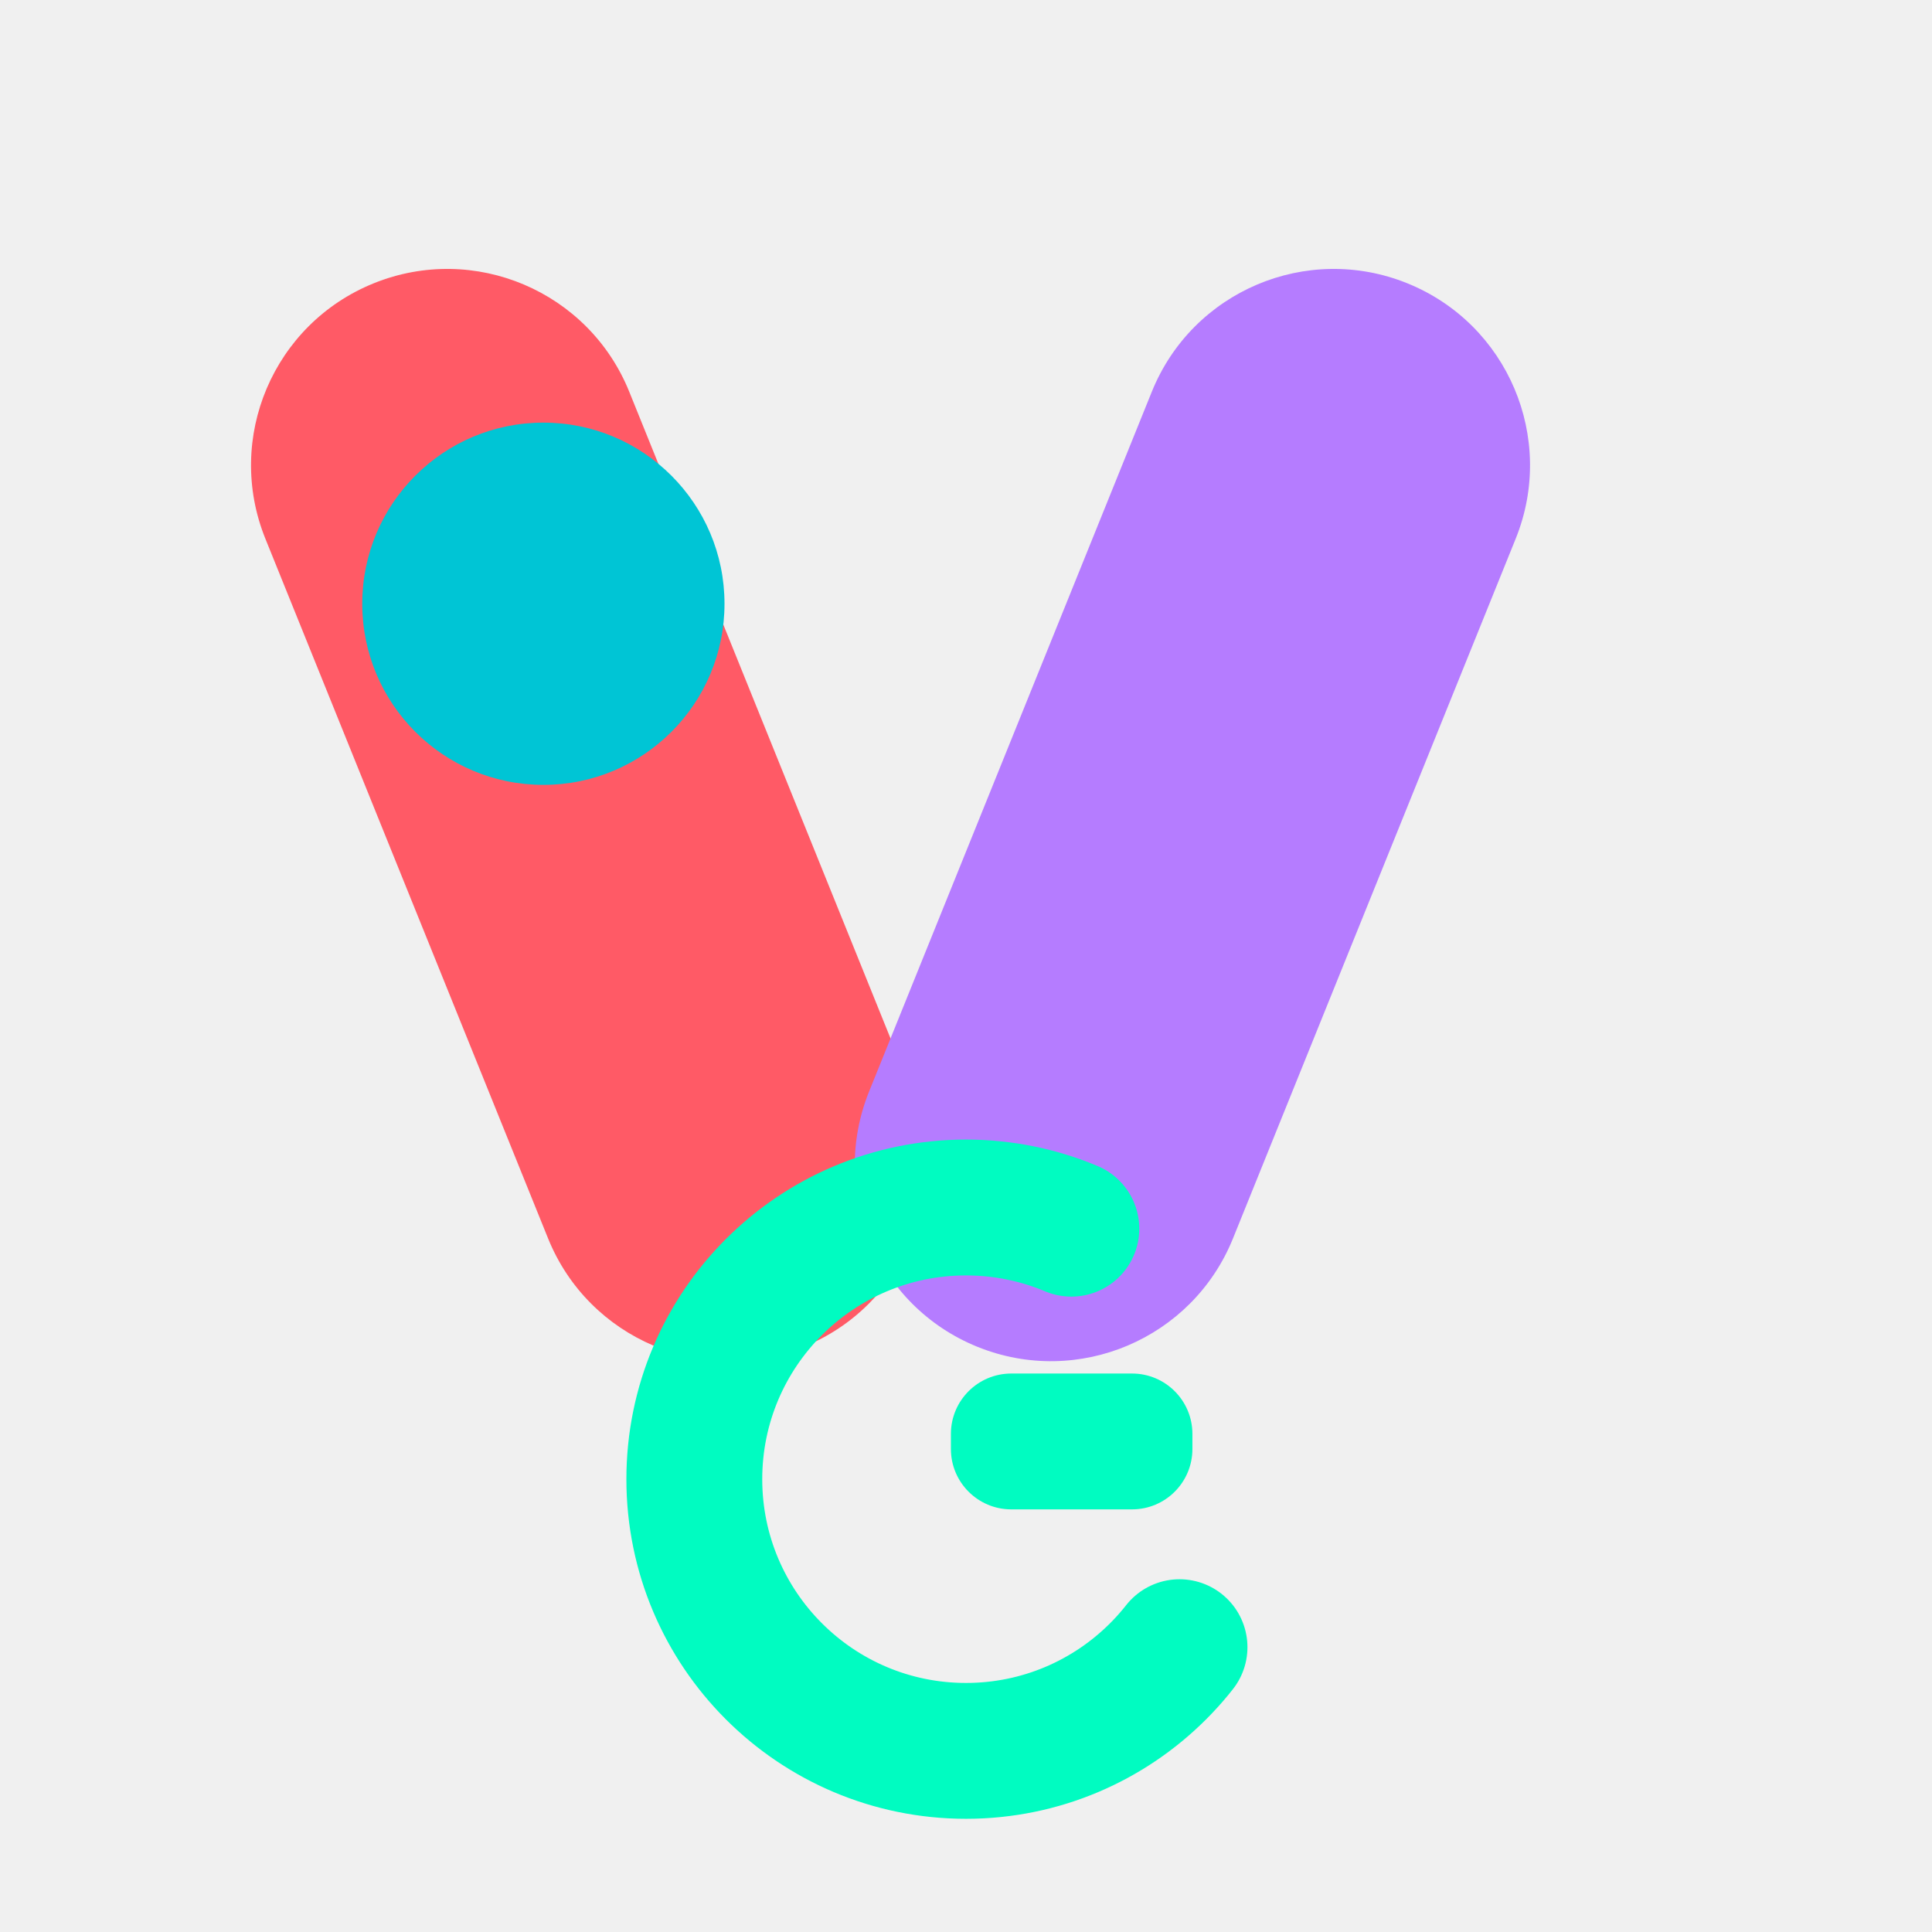
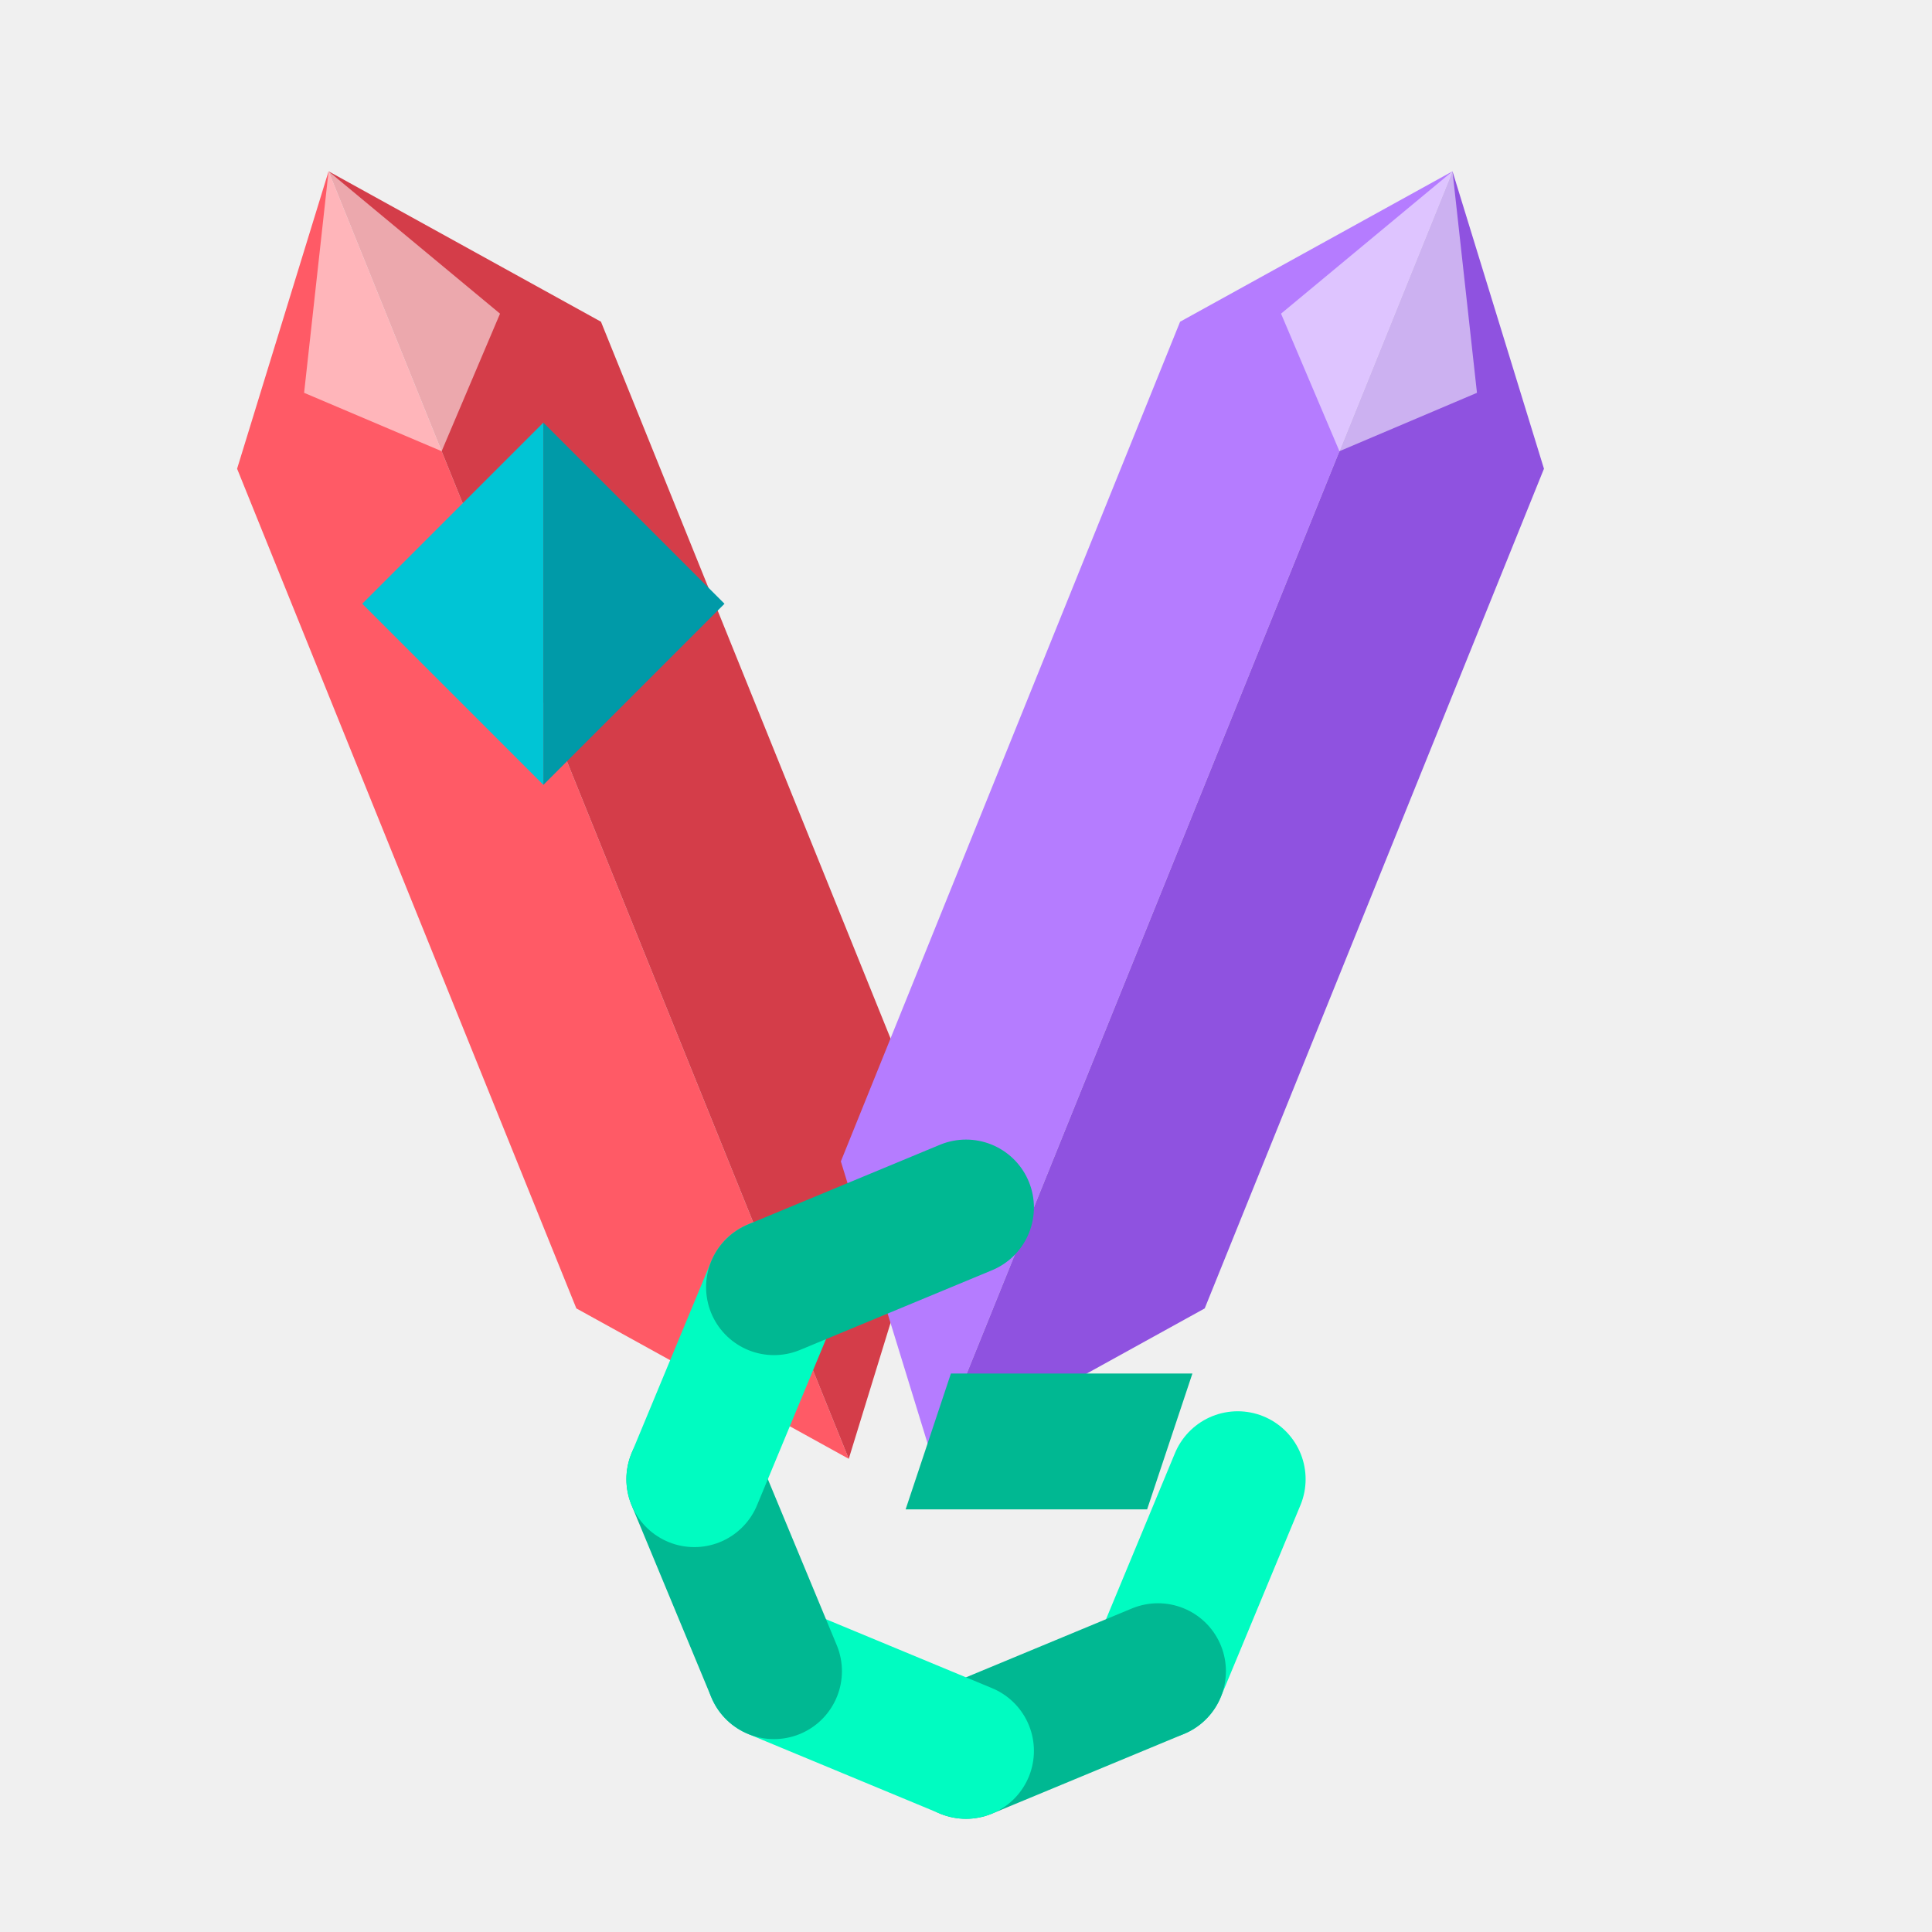
<svg xmlns="http://www.w3.org/2000/svg" viewBox="0 0 64 64" fill="none">
-   <rect x="13" y="8" width="13" height="38" rx="6.5" fill="#ff5a66" transform="rotate(-22 19.5 27)" />
-   <rect x="33" y="8" width="13" height="38" rx="6.5" fill="#b57cff" transform="rotate(22 39.5 27)" />
-   <circle cx="18" cy="20" r="6" fill="#00c5d5" />
-   <circle cx="32" cy="49" r="9" fill="none" stroke="#00fcc1" stroke-width="4.5" stroke-linecap="round" stroke-dasharray="40 16.6" stroke-dashoffset="-6" />
-   <rect x="31.5" y="45.5" width="8" height="4.5" rx="2" fill="#00fcc1" />
+   <g transform="rotate(-22 19.5 27)">
+     <polygon points="19.5,4 13,12 13,42 19.5,50" fill="#ff5a66" />
+     <polygon points="19.5,4 26,12 26,42 19.5,50" fill="#d43d49" />
+     <polygon points="19.5,4 16,10.5 19.5,14 23,10.5" fill="#fff" opacity="0.55" />
+   </g>
+   <g transform="rotate(22 39.5 27)">
+     <polygon points="39.5,4 33,12 33,42 39.5,50" fill="#b57cff" />
+     <polygon points="39.5,4 46,12 46,42 39.5,50" fill="#8f52e0" />
+     <polygon points="39.5,4 36,10.5 39.5,14 43,10.5" fill="#fff" opacity="0.55" />
+   </g>
+   <polygon points="18,14 12,20 18,26" fill="#00c5d5" />
+   <polygon points="18,14 24,20 18,26" fill="#009aa8" />
+   <g fill="none" stroke-width="4.5" stroke-linecap="round">
+     <line x1="41" y1="49" x2="38.36" y2="55.36" stroke="#00fcc1" />
+     <line x1="38.36" y1="55.36" x2="32" y2="58" stroke="#00b892" />
+     <line x1="32" y1="58" x2="25.64" y2="55.36" stroke="#00fcc1" />
+     <line x1="25.64" y1="55.36" x2="23" y2="49" stroke="#00b892" />
+     <line x1="23" y1="49" x2="25.64" y2="42.64" stroke="#00fcc1" />
+     <line x1="25.64" y1="42.64" x2="32" y2="40" stroke="#00b892" />
+   </g>
+   <polygon points="31.5,45.5 39.5,45.5 38,50 30,50" fill="#00b892" />
</svg>
